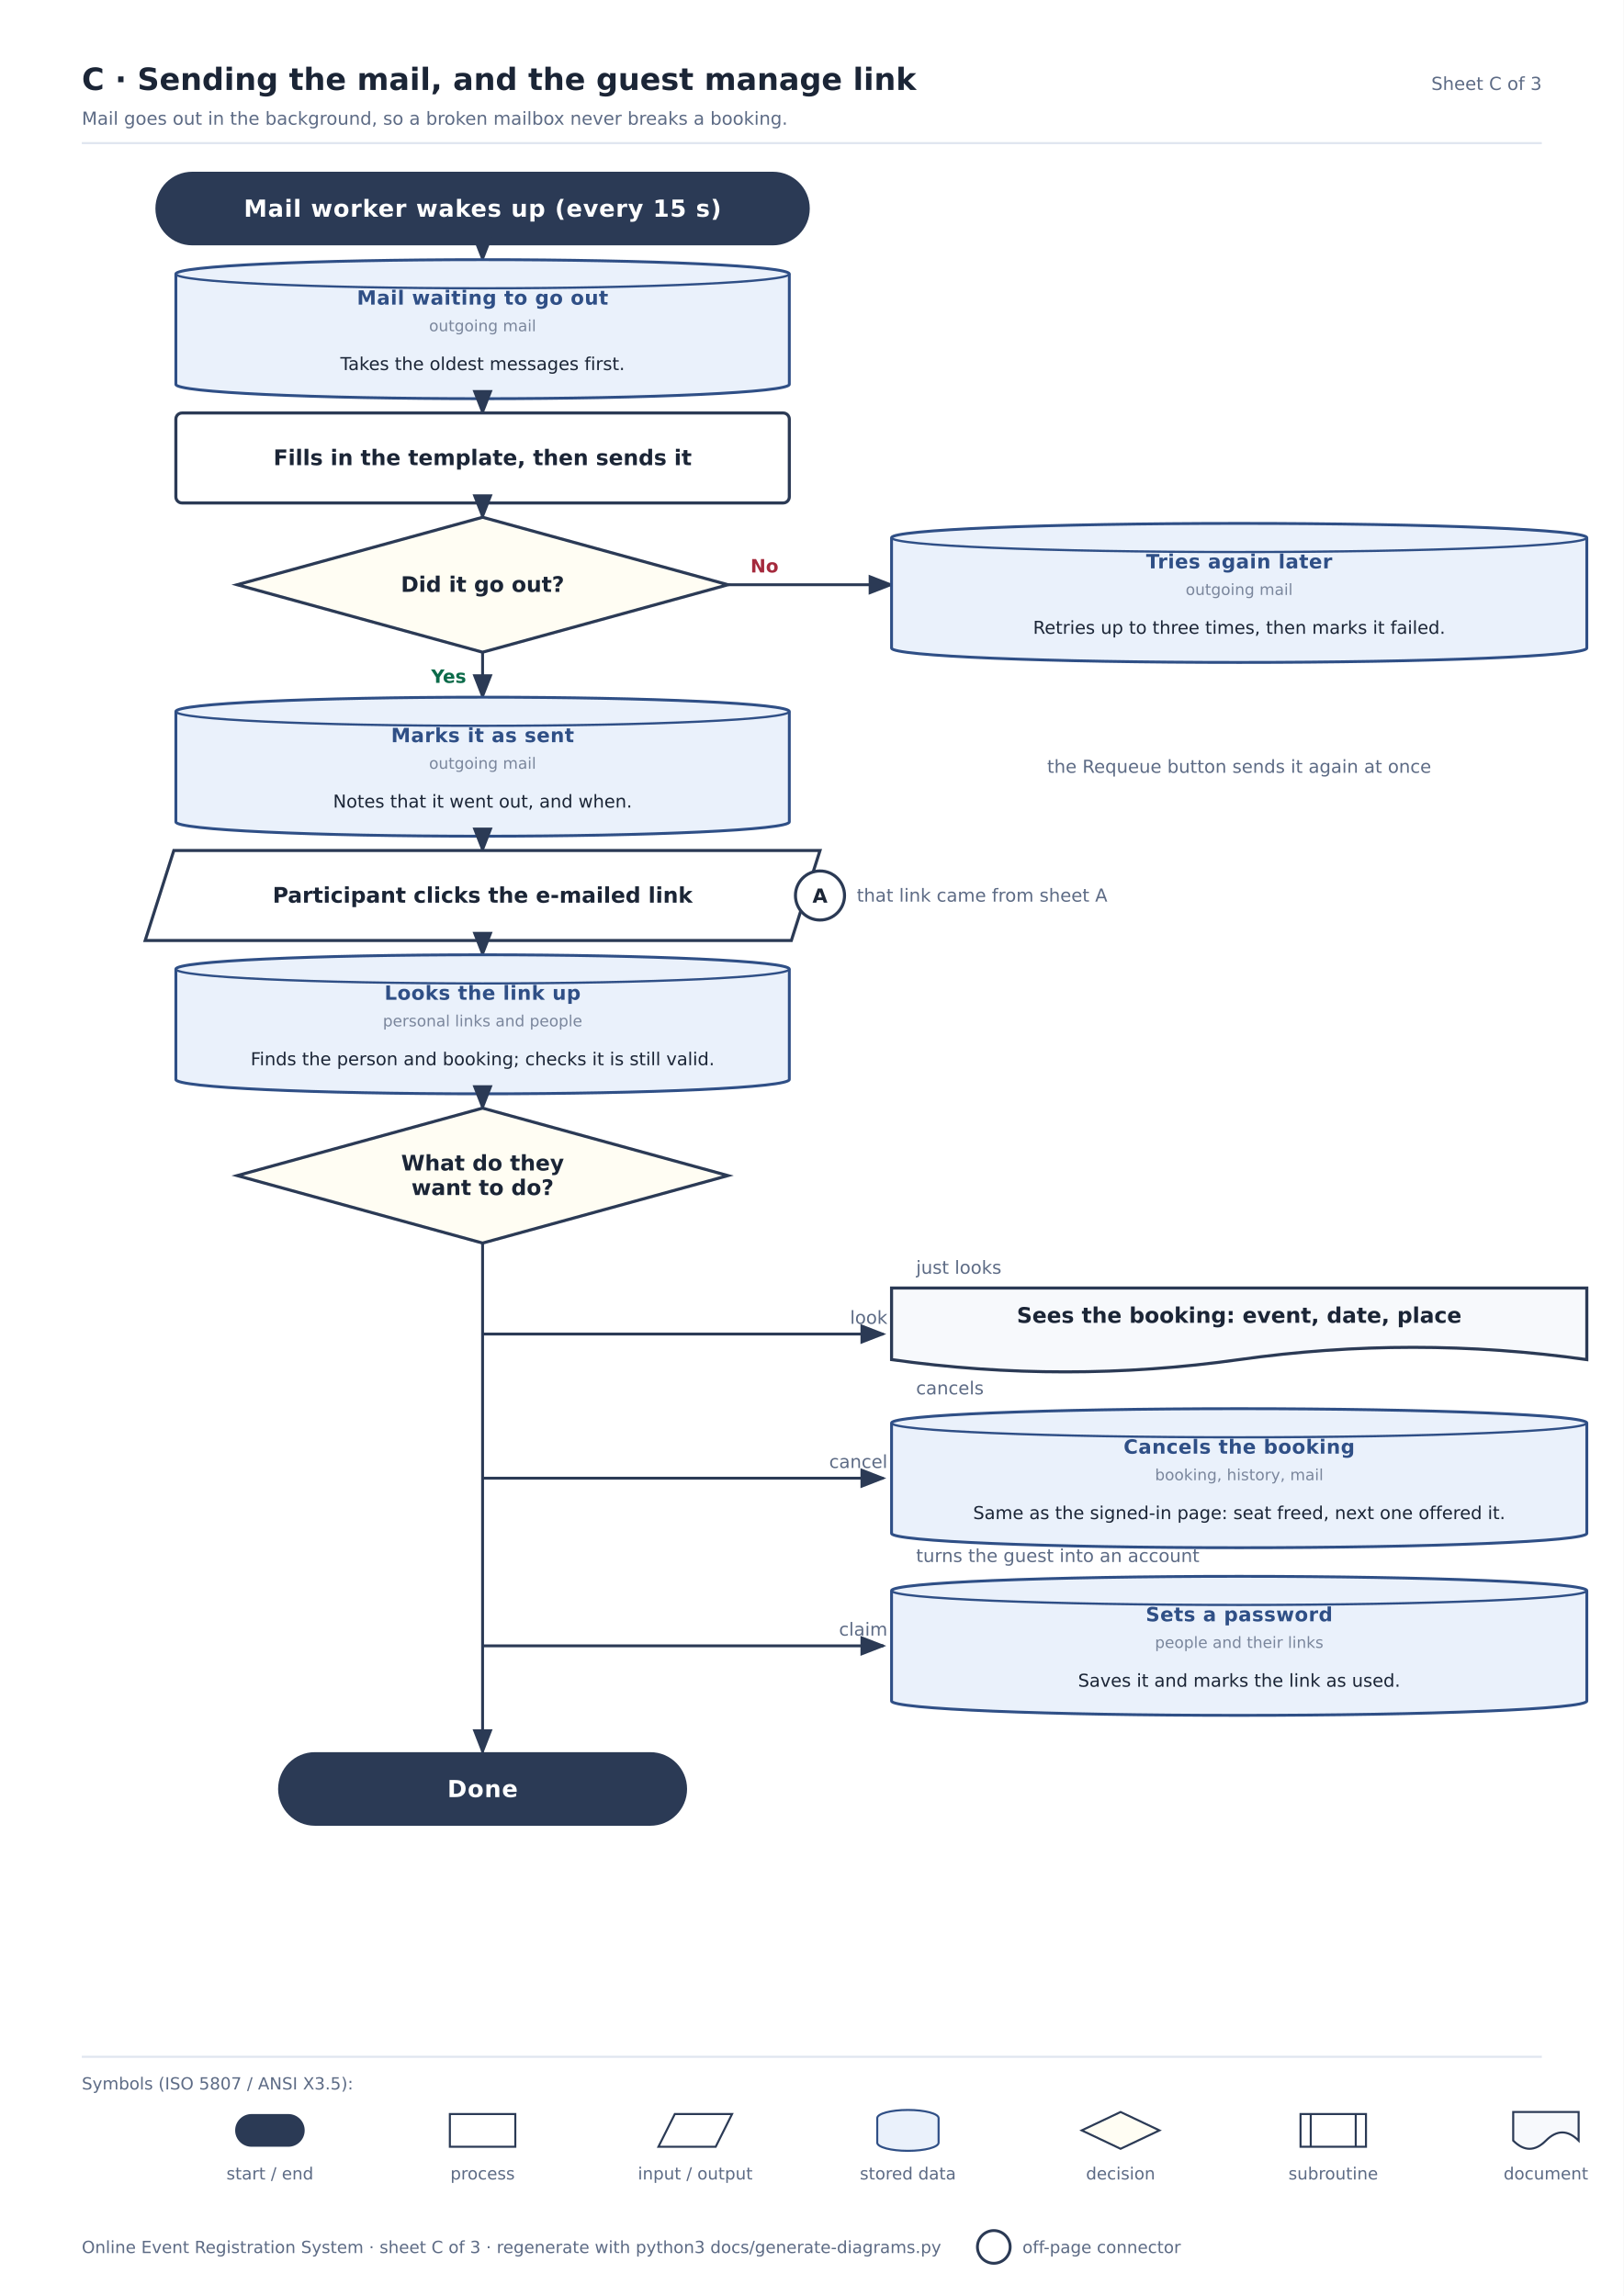
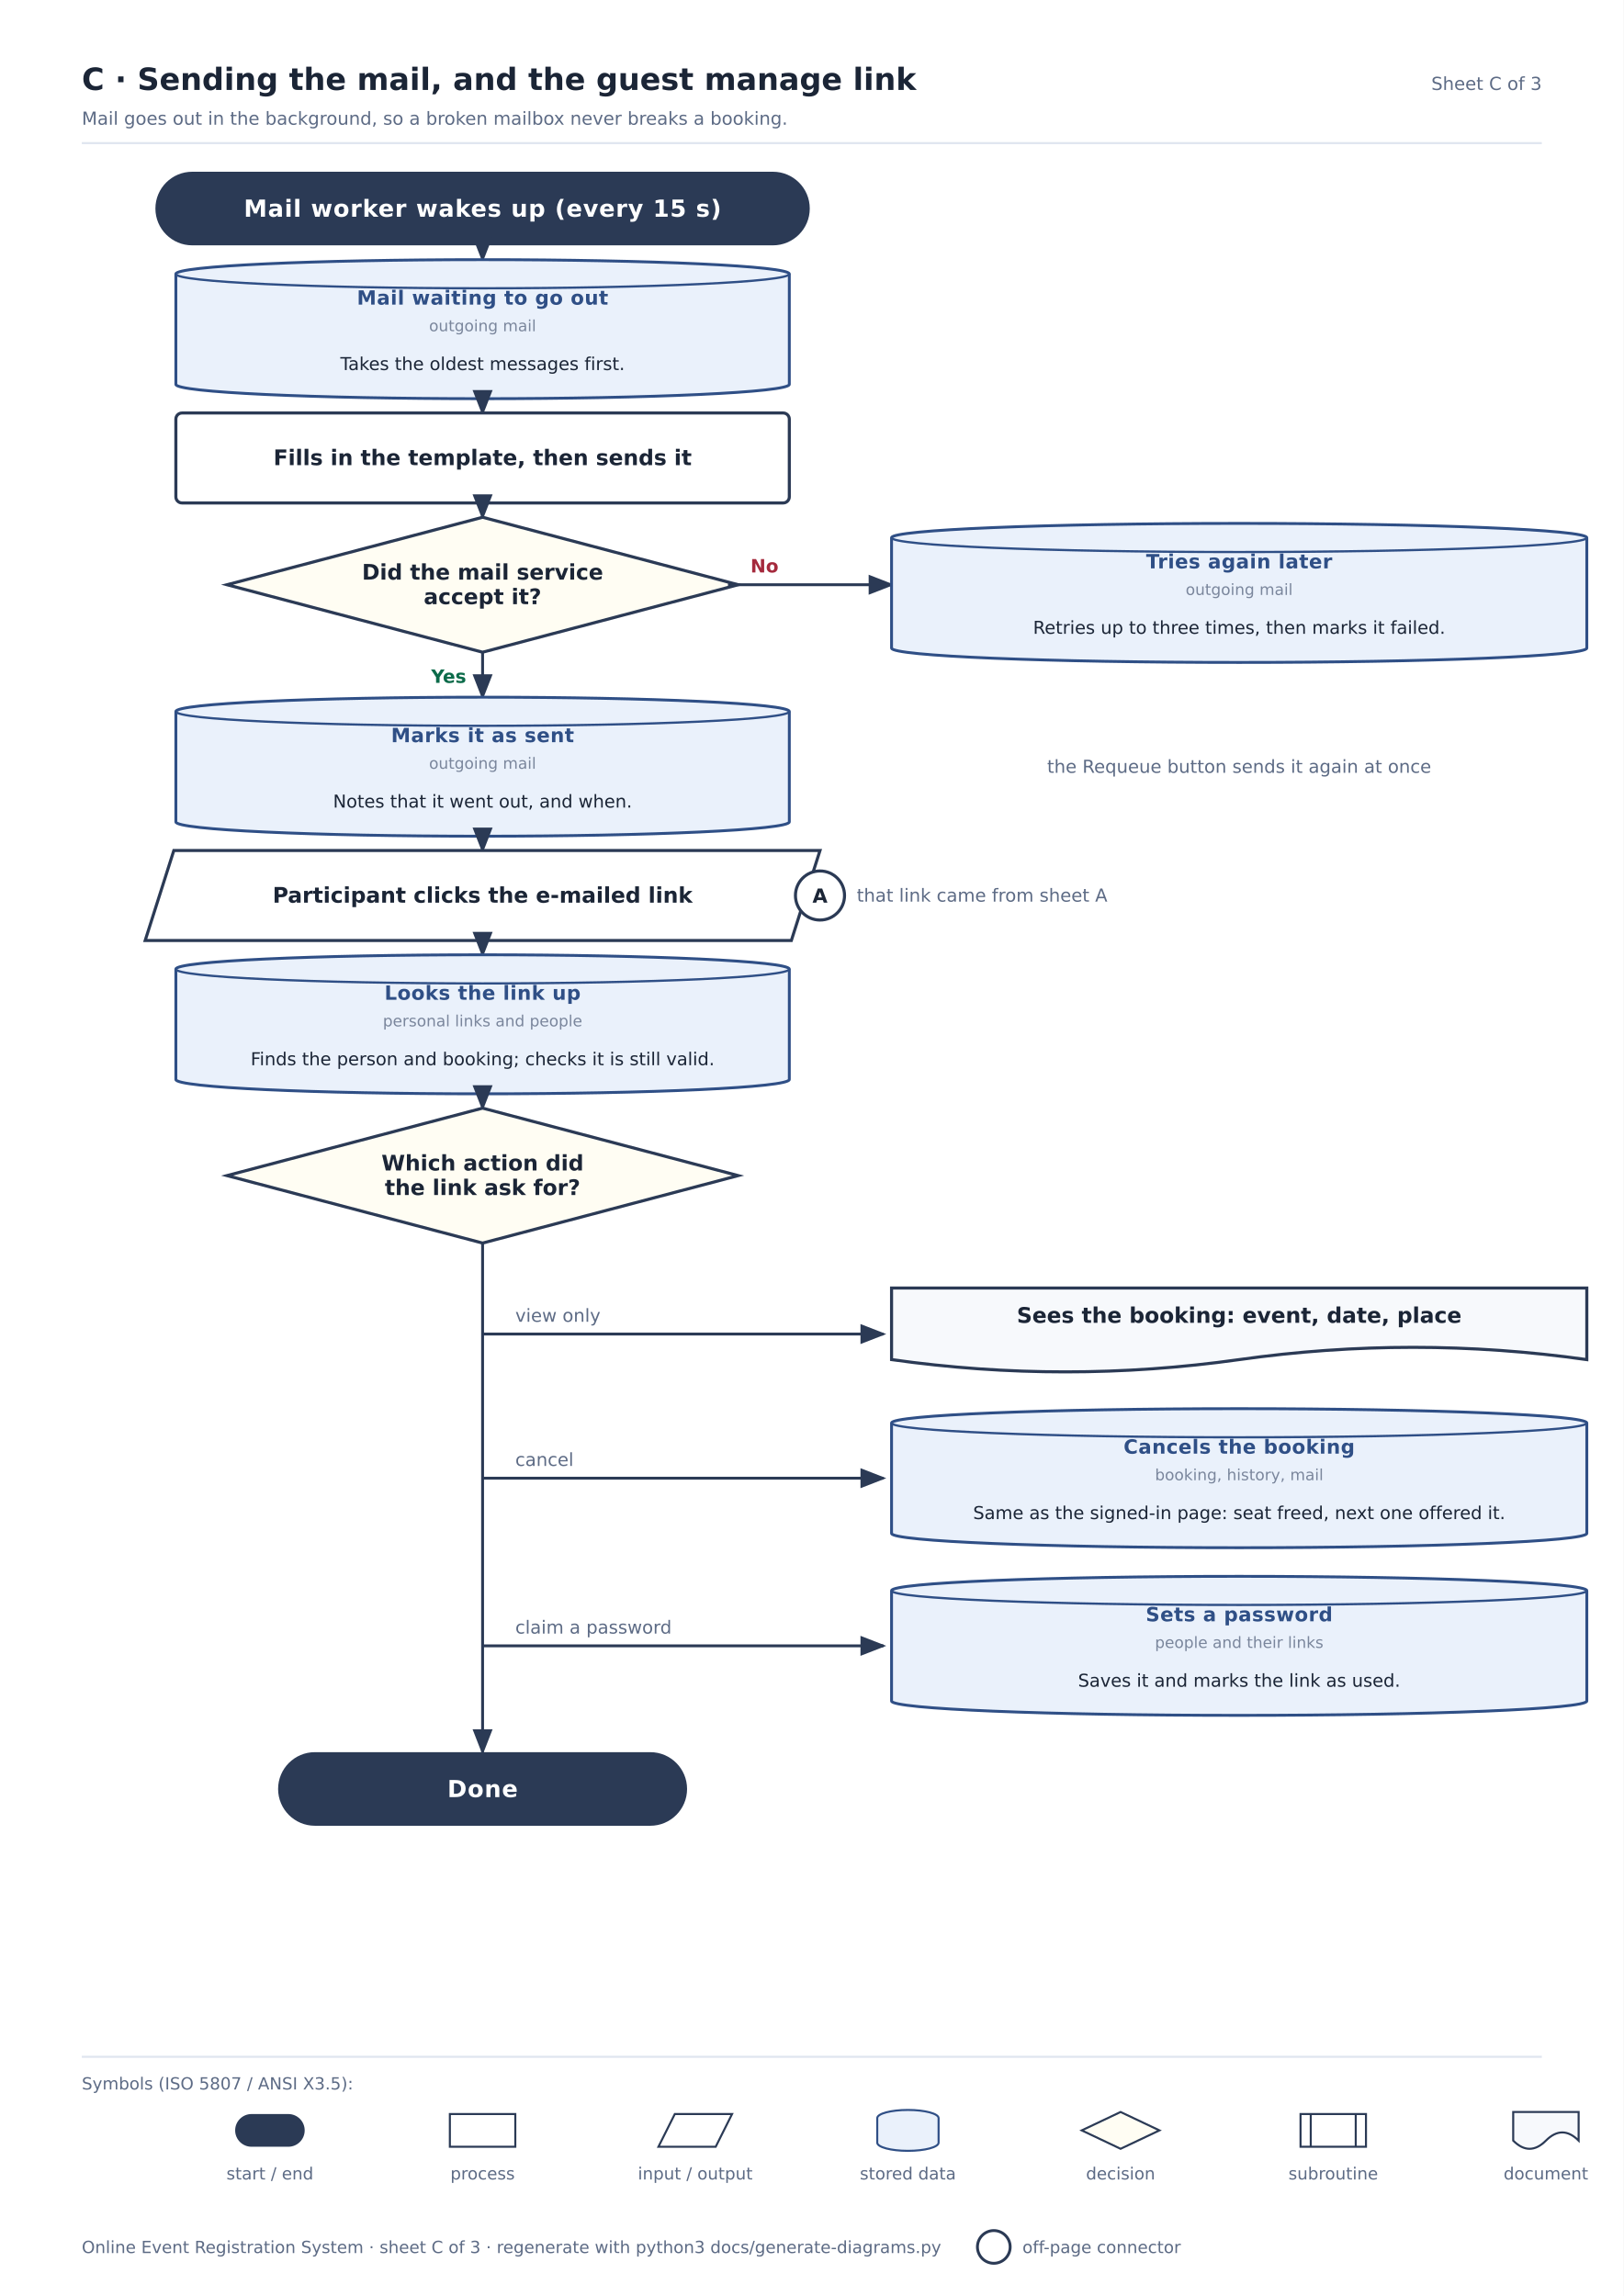
<svg xmlns="http://www.w3.org/2000/svg" viewBox="0 0 794 1123" width="794" height="1123" font-family="'Segoe UI','DejaVu Sans',Arial,Helvetica,sans-serif">
  <defs>
    <style>
.t-term{fill:#fff;font-size:11.5px;font-weight:700;letter-spacing:.03em}
.t-proc{fill:#1b2536;font-size:10.5px;font-weight:600}
.t-db{fill:#2f4f86;font-size:9.6px;font-weight:700;letter-spacing:.02em}
.t-ops{fill:#1b2536;font-size:8.7px}
.t-tbl{fill:#7a869c;font-size:7.6px}
.t-lab{fill:#5d6b85;font-size:8.8px}
.t-yes{fill:#0c6b4a;font-size:9px;font-weight:700}
.t-no{fill:#a52a3d;font-size:9px;font-weight:700}
.t-h1{fill:#1b2536;font-size:15px;font-weight:700}
.t-sub{fill:#5d6b85;font-size:8.8px}
.t-con{fill:#1b2536;font-size:9.5px;font-weight:700}
.t-leg{fill:#5d6b85;font-size:8.2px}
</style>
    <marker id="ah" markerWidth="9" markerHeight="7" refX="8" refY="3.5" orient="auto">
      <path d="M0 0 L9 3.5 L0 7 z" fill="#2b3a55" />
    </marker>
  </defs>
  <rect width="794" height="1123" fill="#ffffff" />
  <text class="t-h1" x="40" y="44">C · Sending the mail, and the guest manage link</text>
  <text class="t-sub" x="40" y="61">Mail goes out in the background, so a broken mailbox never breaks a booking.</text>
  <text class="t-sub" x="754" y="44" text-anchor="end">Sheet C of 3</text>
  <line x1="40" y1="70" x2="754" y2="70" stroke="#dfe5ef" />
  <rect x="76.0" y="84" width="320" height="36" rx="18.0" fill="#2b3a55" />
  <text class="t-term" x="236" y="106.0" text-anchor="middle">Mail worker wakes up (every 15 s)</text>
  <path d="M236 120 L236 127" fill="none" stroke="#2b3a55" stroke-width="1.4" marker-end="url(#ah)" />
  <path d="M86.0 134 A150.0 7 0 0 1 386.0 134 L386.0 188 A150.0 7 0 0 1 86.0 188 Z" fill="#eaf1fb" stroke="#2f4f86" stroke-width="1.4" />
  <path d="M86.0 134 A150.0 7 0 0 0 386.0 134" fill="none" stroke="#2f4f86" stroke-width="1.1" />
  <text class="t-db" x="236" y="149" text-anchor="middle">Mail waiting to go out</text>
  <text class="t-tbl" x="236" y="162" text-anchor="middle">outgoing mail</text>
  <text class="t-ops" x="236" y="181" text-anchor="middle">Takes the oldest messages first.</text>
  <path d="M236 195 L236 202" fill="none" stroke="#2b3a55" stroke-width="1.4" marker-end="url(#ah)" />
  <rect x="86.0" y="202" width="300" height="44" rx="3" fill="#ffffff" stroke="#2b3a55" stroke-width="1.5" />
  <text class="t-proc" x="236" y="227.5" text-anchor="middle">Fills in the template, then sends it</text>
  <path d="M236 246 L236 253" fill="none" stroke="#2b3a55" stroke-width="1.4" marker-end="url(#ah)" />
-   <path d="M236 253 L356.0 286.0 L236 319 L116.0 286.0 Z" fill="#fffdf3" stroke="#2b3a55" stroke-width="1.5" />
-   <text class="t-proc" x="236" y="289.5" text-anchor="middle">Did it go out?</text>
+   <path d="M236 253 L361.0 286.0 L236 319 L111.0 286.0 Z" fill="#fffdf3" stroke="#2b3a55" stroke-width="1.5" />
+   <text class="t-proc" x="236" y="283.5" text-anchor="middle">Did the mail service</text>
+   <text class="t-proc" x="236" y="295.5" text-anchor="middle">accept it?</text>
  <path d="M356 286.0 L436 286.0" fill="none" stroke="#2b3a55" stroke-width="1.4" marker-end="url(#ah)" />
  <text class="t-no" x="367" y="280.0" text-anchor="start">No</text>
  <path d="M436.0 263.0 A170.0 7 0 0 1 776.0 263.0 L776.0 317.0 A170.0 7 0 0 1 436.0 317.0 Z" fill="#eaf1fb" stroke="#2f4f86" stroke-width="1.4" />
  <path d="M436.0 263.0 A170.0 7 0 0 0 776.0 263.0" fill="none" stroke="#2f4f86" stroke-width="1.1" />
  <text class="t-db" x="606" y="278.0" text-anchor="middle">Tries again later</text>
  <text class="t-tbl" x="606" y="291.0" text-anchor="middle">outgoing mail</text>
  <text class="t-ops" x="606" y="310.0" text-anchor="middle">Retries up to three times, then marks it failed.</text>
  <text class="t-lab" x="606" y="378.0" text-anchor="middle">the Requeue button sends it again at once</text>
  <path d="M236 319 L236 341" fill="none" stroke="#2b3a55" stroke-width="1.4" marker-end="url(#ah)" />
  <text class="t-yes" x="228" y="334" text-anchor="end">Yes</text>
  <path d="M86.0 348 A150.0 7 0 0 1 386.0 348 L386.0 402 A150.0 7 0 0 1 86.0 402 Z" fill="#eaf1fb" stroke="#2f4f86" stroke-width="1.4" />
  <path d="M86.0 348 A150.0 7 0 0 0 386.0 348" fill="none" stroke="#2f4f86" stroke-width="1.1" />
  <text class="t-db" x="236" y="363" text-anchor="middle">Marks it as sent</text>
  <text class="t-tbl" x="236" y="376" text-anchor="middle">outgoing mail</text>
  <text class="t-ops" x="236" y="395" text-anchor="middle">Notes that it went out, and when.</text>
  <path d="M236 409 L236 416" fill="none" stroke="#2b3a55" stroke-width="1.4" marker-end="url(#ah)" />
  <path d="M85.0 416 L401.0 416 L387.0 460 L71.0 460 Z" fill="#ffffff" stroke="#2b3a55" stroke-width="1.5" />
  <text class="t-proc" x="236" y="441.5" text-anchor="middle">Participant clicks the e-mailed link</text>
  <circle cx="401" cy="438.0" r="12" fill="#ffffff" stroke="#2b3a55" stroke-width="1.5" />
  <text class="t-con" x="401" y="441.5" text-anchor="middle">A</text>
  <text class="t-lab" x="419" y="441.0" text-anchor="start">that link came from sheet A</text>
  <path d="M236 460 L236 467" fill="none" stroke="#2b3a55" stroke-width="1.4" marker-end="url(#ah)" />
  <path d="M86.0 474 A150.0 7 0 0 1 386.0 474 L386.0 528 A150.0 7 0 0 1 86.0 528 Z" fill="#eaf1fb" stroke="#2f4f86" stroke-width="1.4" />
  <path d="M86.0 474 A150.0 7 0 0 0 386.0 474" fill="none" stroke="#2f4f86" stroke-width="1.1" />
  <text class="t-db" x="236" y="489" text-anchor="middle">Looks the link up</text>
  <text class="t-tbl" x="236" y="502" text-anchor="middle">personal links and people</text>
  <text class="t-ops" x="236" y="521" text-anchor="middle">Finds the person and booking; checks it is still valid.</text>
  <path d="M236 535 L236 542" fill="none" stroke="#2b3a55" stroke-width="1.4" marker-end="url(#ah)" />
-   <path d="M236 542 L356.0 575.0 L236 608 L116.0 575.0 Z" fill="#fffdf3" stroke="#2b3a55" stroke-width="1.5" />
-   <text class="t-proc" x="236" y="572.5" text-anchor="middle">What do they</text>
-   <text class="t-proc" x="236" y="584.5" text-anchor="middle">want to do?</text>
+   <path d="M236 542 L361.0 575.0 L236 608 L111.0 575.0 Z" fill="#fffdf3" stroke="#2b3a55" stroke-width="1.5" />
+   <text class="t-proc" x="236" y="572.5" text-anchor="middle">Which action did</text>
+   <text class="t-proc" x="236" y="584.5" text-anchor="middle">the link ask for?</text>
  <path d="M236 608 L236 857" fill="none" stroke="#2b3a55" stroke-width="1.4" marker-end="url(#ah)" />
  <path d="M236 652.5 L432 652.5" fill="none" stroke="#2b3a55" stroke-width="1.4" marker-end="url(#ah)" />
  <path d="M436.0 630 L776.0 630 L776.0 665 Q691.0 653 606 665 Q521.0 677 436.0 665 Z" fill="#f7f9fc" stroke="#2b3a55" stroke-width="1.5" />
  <text class="t-proc" x="606" y="647" text-anchor="middle">Sees the booking: event, date, place</text>
-   <text class="t-lab" x="434" y="647.5" text-anchor="end">look</text>
-   <text class="t-lab" x="448" y="623" text-anchor="start">just looks</text>
+   <text class="t-lab" x="252" y="646.5" text-anchor="start">view only</text>
  <path d="M236 723.0 L432 723.0" fill="none" stroke="#2b3a55" stroke-width="1.4" marker-end="url(#ah)" />
  <path d="M436.0 696 A170.0 7 0 0 1 776.0 696 L776.0 750 A170.0 7 0 0 1 436.0 750 Z" fill="#eaf1fb" stroke="#2f4f86" stroke-width="1.4" />
  <path d="M436.0 696 A170.0 7 0 0 0 776.0 696" fill="none" stroke="#2f4f86" stroke-width="1.1" />
  <text class="t-db" x="606" y="711" text-anchor="middle">Cancels the booking</text>
  <text class="t-tbl" x="606" y="724" text-anchor="middle">booking, history, mail</text>
  <text class="t-ops" x="606" y="743" text-anchor="middle">Same as the signed-in page: seat freed, next one offered it.</text>
-   <text class="t-lab" x="434" y="718.0" text-anchor="end">cancel</text>
-   <text class="t-lab" x="448" y="682" text-anchor="start">cancels</text>
+   <text class="t-lab" x="252" y="717.0" text-anchor="start">cancel</text>
  <path d="M236 805.0 L432 805.0" fill="none" stroke="#2b3a55" stroke-width="1.4" marker-end="url(#ah)" />
  <path d="M436.0 778 A170.0 7 0 0 1 776.0 778 L776.0 832 A170.0 7 0 0 1 436.0 832 Z" fill="#eaf1fb" stroke="#2f4f86" stroke-width="1.4" />
  <path d="M436.0 778 A170.0 7 0 0 0 776.0 778" fill="none" stroke="#2f4f86" stroke-width="1.1" />
  <text class="t-db" x="606" y="793" text-anchor="middle">Sets a password</text>
  <text class="t-tbl" x="606" y="806" text-anchor="middle">people and their links</text>
  <text class="t-ops" x="606" y="825" text-anchor="middle">Saves it and marks the link as used.</text>
-   <text class="t-lab" x="434" y="800.0" text-anchor="end">claim</text>
-   <text class="t-lab" x="448" y="764" text-anchor="start">turns the guest into an account</text>
+   <text class="t-lab" x="252" y="799.0" text-anchor="start">claim a password</text>
  <rect x="136.0" y="857" width="200" height="36" rx="18.0" fill="#2b3a55" />
  <text class="t-term" x="236" y="879.0" text-anchor="middle">Done</text>
  <line x1="40" y1="1006" x2="754" y2="1006" stroke="#dfe5ef" />
  <text class="t-leg" x="40" y="1022">Symbols (ISO 5807 / ANSI X3.5):</text>
  <rect x="115" y="1034" width="34" height="16" rx="8" fill="#2b3a55" />
  <text class="t-leg" x="132" y="1066" text-anchor="middle">start / end</text>
  <rect x="220" y="1034" width="32" height="16" fill="#fff" stroke="#2b3a55" />
  <text class="t-leg" x="236" y="1066" text-anchor="middle">process</text>
  <path d="M330 1034 L358 1034 L350 1050 L322 1050 Z" fill="#fff" stroke="#2b3a55" />
  <text class="t-leg" x="340" y="1066" text-anchor="middle">input / output</text>
  <path d="M429 1036 A15 4 0 0 1 459 1036 L459 1048 A15 4 0 0 1 429 1048 Z" fill="#eaf1fb" stroke="#2f4f86" />
  <text class="t-leg" x="444" y="1066" text-anchor="middle">stored data</text>
  <path d="M548 1033 L567 1042 L548 1051 L529 1042 Z" fill="#fffdf3" stroke="#2b3a55" />
  <text class="t-leg" x="548" y="1066" text-anchor="middle">decision</text>
  <rect x="636" y="1034" width="32" height="16" fill="#fff" stroke="#2b3a55" />
  <line x1="641" y1="1034" x2="641" y2="1050" stroke="#2b3a55" />
  <line x1="663" y1="1034" x2="663" y2="1050" stroke="#2b3a55" />
  <text class="t-leg" x="652" y="1066" text-anchor="middle">subroutine</text>
  <path d="M740 1033 L772 1033 L772 1047 Q764 1039 756 1047 Q748 1055 740 1047 Z" fill="#f7f9fc" stroke="#2b3a55" />
  <text class="t-leg" x="756" y="1066" text-anchor="middle">document</text>
  <circle cx="486" cy="1099" r="8" fill="#ffffff" stroke="#2b3a55" stroke-width="1.4" />
  <text class="t-leg" x="500" y="1102">off-page connector</text>
  <text class="t-leg" x="40" y="1102">Online Event Registration System · sheet C of 3 · regenerate with python3 docs/generate-diagrams.py</text>
</svg>
